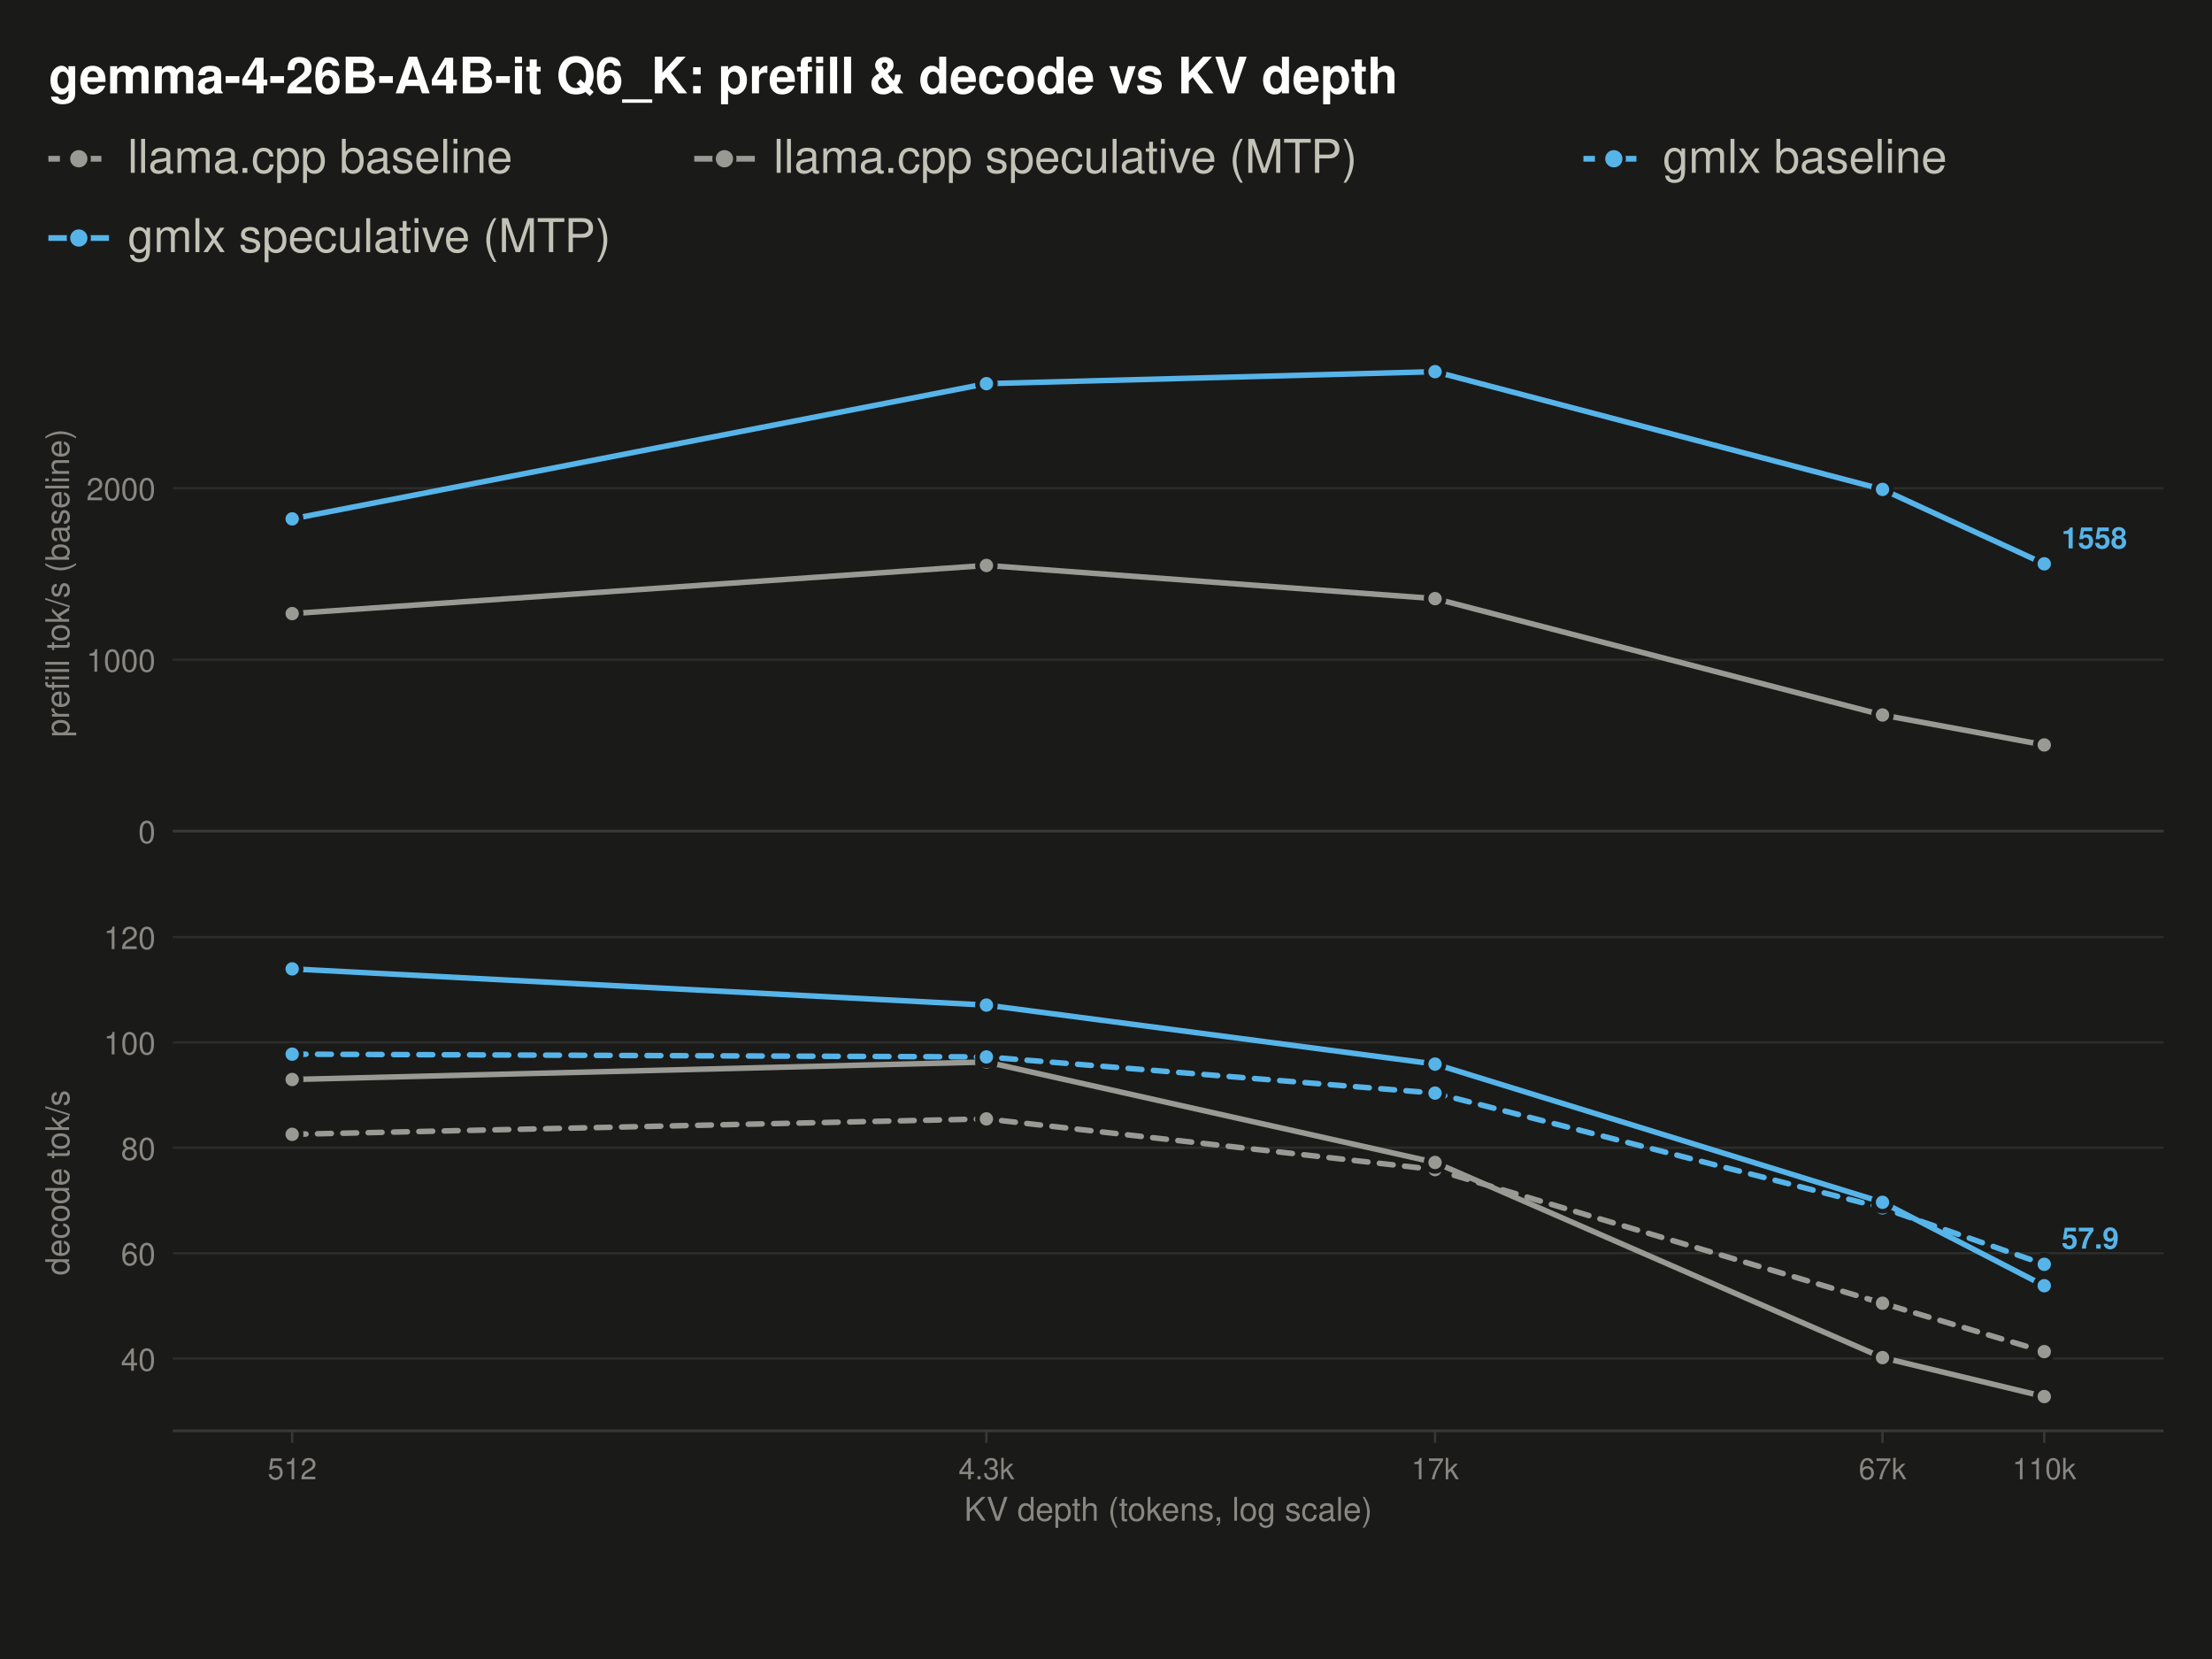
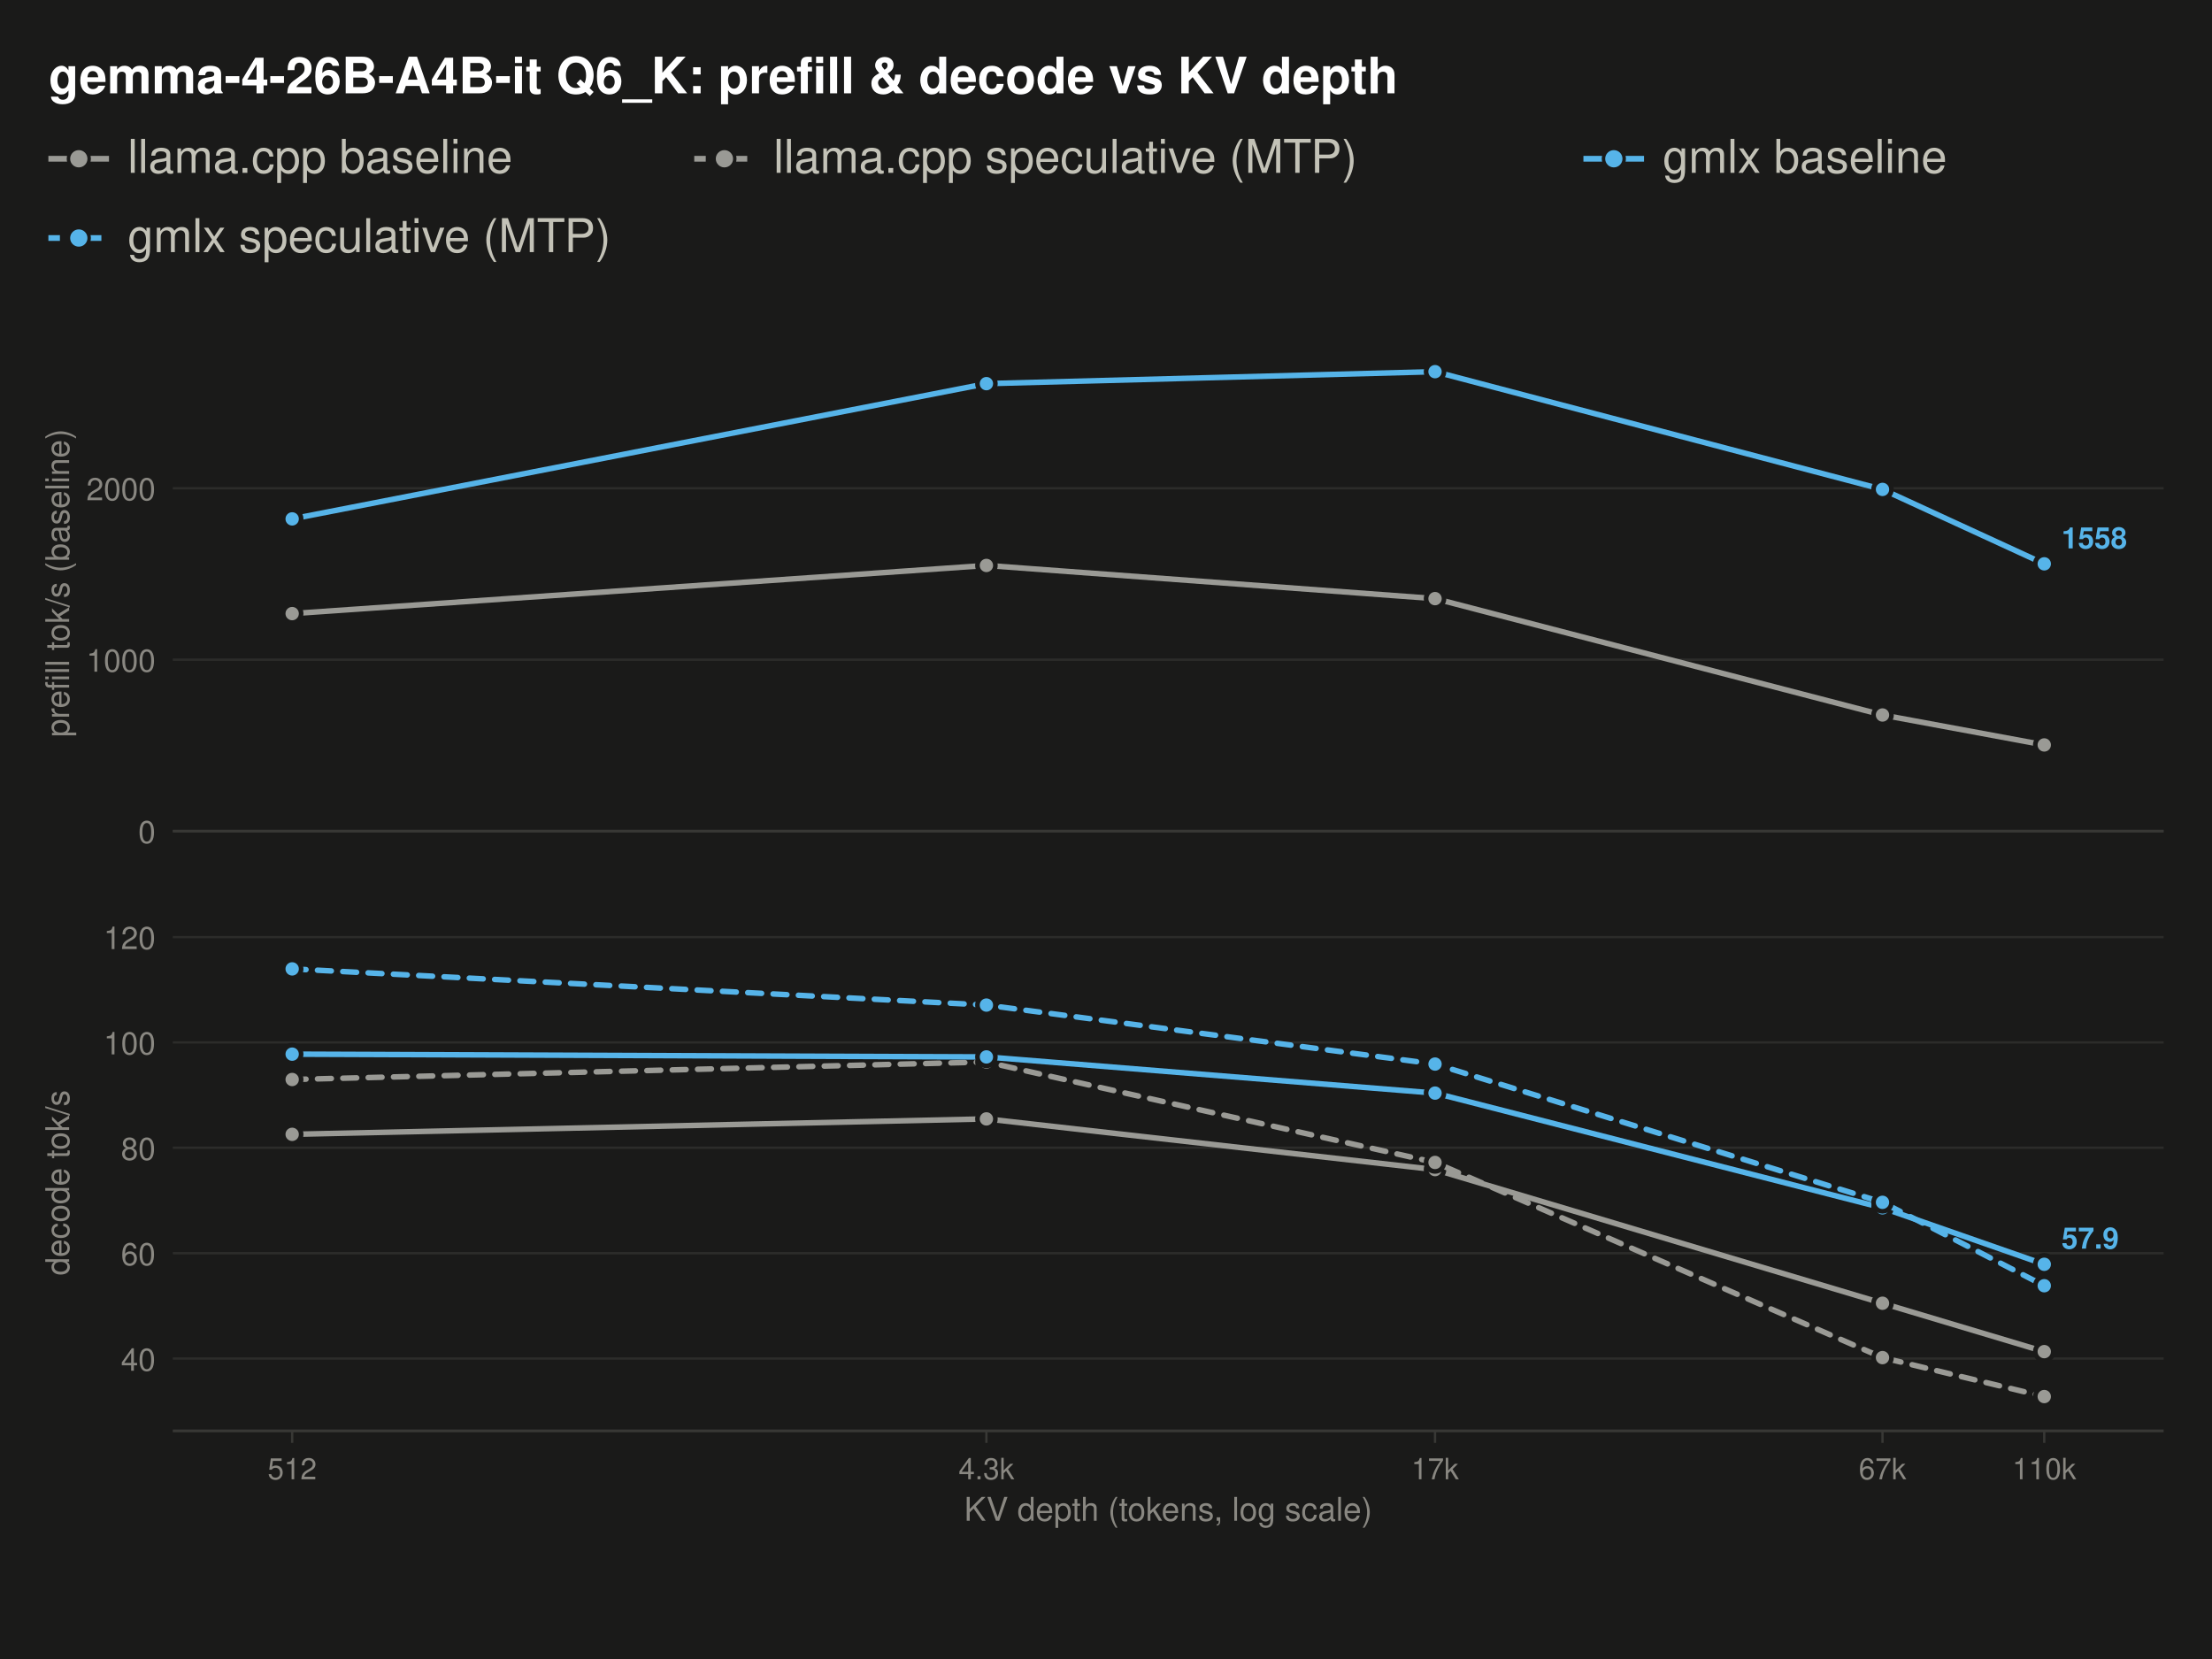
<svg xmlns="http://www.w3.org/2000/svg" width="960" height="720" viewBox="0 0 960 720" font-family="system-ui, -apple-system, 'Segoe UI', Helvetica, Arial, sans-serif">
  <rect x="0" y="0" width="960" height="720" fill="#1a1a19" />
  <text x="21.0" y="40.5" font-size="21.8" fill="#ffffff" font-weight="600">gemma-4-26B-A4B-it Q6_K: prefill &amp; decode vs KV depth</text>
-   <line x1="21.0" y1="68.9" x2="47.3" y2="68.9" stroke="#9a9a95" stroke-width="2.5" stroke-dasharray="5,4" />
+   <line x1="21.0" y1="68.9" x2="47.3" y2="68.9" stroke="#9a9a95" stroke-width="2.5" />
  <circle cx="34.2" cy="68.9" r="4.5" fill="#9a9a95" stroke="#1a1a19" stroke-width="1.5" />
  <text x="55.4" y="75.0" font-size="20.2" fill="#c3c2b7">llama.cpp baseline</text>
-   <line x1="301.3" y1="68.9" x2="327.6" y2="68.9" stroke="#9a9a95" stroke-width="2.5" />
+   <line x1="301.3" y1="68.9" x2="327.6" y2="68.9" stroke="#9a9a95" stroke-width="2.5" stroke-dasharray="5,4" />
  <circle cx="314.4" cy="68.9" r="4.5" fill="#9a9a95" stroke="#1a1a19" stroke-width="1.5" />
  <text x="335.7" y="75.0" font-size="20.2" fill="#c3c2b7">llama.cpp speculative (MTP)</text>
-   <line x1="687.2" y1="68.9" x2="713.5" y2="68.9" stroke="#56b4e9" stroke-width="2.5" stroke-dasharray="5,4" />
+   <line x1="687.2" y1="68.9" x2="713.5" y2="68.9" stroke="#56b4e9" stroke-width="2.5" />
  <circle cx="700.4" cy="68.9" r="4.5" fill="#56b4e9" stroke="#1a1a19" stroke-width="1.5" />
  <text x="721.6" y="75.0" font-size="20.2" fill="#c3c2b7">gmlx baseline</text>
-   <line x1="21.0" y1="103.3" x2="47.3" y2="103.3" stroke="#56b4e9" stroke-width="2.5" />
+   <line x1="21.0" y1="103.3" x2="47.3" y2="103.3" stroke="#56b4e9" stroke-width="2.5" stroke-dasharray="5,4" />
  <circle cx="34.2" cy="103.3" r="4.5" fill="#56b4e9" stroke="#1a1a19" stroke-width="1.5" />
  <text x="55.4" y="109.4" font-size="20.2" fill="#c3c2b7">gmlx speculative (MTP)</text>
  <line x1="75.0" y1="360.7" x2="939.0" y2="360.7" stroke="#2c2c2a" stroke-width="1.0" />
  <text x="67.5" y="365.9" font-size="13.5" fill="#898781" text-anchor="end" style="font-variant-numeric: tabular-nums">0</text>
  <line x1="75.0" y1="286.3" x2="939.0" y2="286.3" stroke="#2c2c2a" stroke-width="1.0" />
  <text x="67.5" y="291.5" font-size="13.5" fill="#898781" text-anchor="end" style="font-variant-numeric: tabular-nums">1000</text>
  <line x1="75.0" y1="211.9" x2="939.0" y2="211.9" stroke="#2c2c2a" stroke-width="1.0" />
  <text x="67.5" y="217.1" font-size="13.5" fill="#898781" text-anchor="end" style="font-variant-numeric: tabular-nums">2000</text>
  <line x1="75.0" y1="360.7" x2="939.0" y2="360.7" stroke="#383835" stroke-width="1.2" />
  <line x1="126.8" y1="360.7" x2="126.8" y2="360.7" stroke="#383835" stroke-width="1.0" />
  <line x1="428.1" y1="360.7" x2="428.1" y2="360.7" stroke="#383835" stroke-width="1.0" />
  <line x1="622.8" y1="360.7" x2="622.8" y2="360.7" stroke="#383835" stroke-width="1.0" />
  <line x1="817.0" y1="360.7" x2="817.0" y2="360.7" stroke="#383835" stroke-width="1.0" />
  <line x1="887.2" y1="360.7" x2="887.2" y2="360.7" stroke="#383835" stroke-width="1.0" />
  <path d="M126.8,266.3 L428.1,245.4 L622.8,259.8 L817.0,310.3 L887.2,323.3" fill="none" stroke="#9a9a95" stroke-width="2.4" stroke-linejoin="round" stroke-linecap="round" />
  <circle cx="126.8" cy="266.3" r="3.9" fill="#9a9a95" stroke="#1a1a19" stroke-width="2.0" />
  <circle cx="428.1" cy="245.4" r="3.9" fill="#9a9a95" stroke="#1a1a19" stroke-width="2.0" />
  <circle cx="622.8" cy="259.8" r="3.9" fill="#9a9a95" stroke="#1a1a19" stroke-width="2.0" />
  <circle cx="817.0" cy="310.3" r="3.9" fill="#9a9a95" stroke="#1a1a19" stroke-width="2.0" />
  <circle cx="887.2" cy="323.3" r="3.9" fill="#9a9a95" stroke="#1a1a19" stroke-width="2.0" />
  <path d="M126.8,225.2 L428.1,166.5 L622.8,161.3 L817.0,212.4 L887.2,244.7" fill="none" stroke="#56b4e9" stroke-width="2.4" stroke-linejoin="round" stroke-linecap="round" />
  <circle cx="126.8" cy="225.2" r="3.9" fill="#56b4e9" stroke="#1a1a19" stroke-width="2.0" />
  <circle cx="428.1" cy="166.5" r="3.9" fill="#56b4e9" stroke="#1a1a19" stroke-width="2.0" />
  <circle cx="622.8" cy="161.3" r="3.9" fill="#56b4e9" stroke="#1a1a19" stroke-width="2.0" />
  <circle cx="817.0" cy="212.4" r="3.9" fill="#56b4e9" stroke="#1a1a19" stroke-width="2.0" />
  <circle cx="887.2" cy="244.7" r="3.9" fill="#56b4e9" stroke="#1a1a19" stroke-width="2.0" />
  <text x="894.7" y="238.0" font-size="12.8" fill="#56b4e9" font-weight="600" style="font-variant-numeric: tabular-nums">1558</text>
  <text x="30.0" y="253.0" font-size="14.2" fill="#898781" text-anchor="middle" transform="rotate(-90.0 30.0 253.0)">prefill tok/s (baseline)</text>
  <line x1="75.0" y1="589.6" x2="939.0" y2="589.6" stroke="#2c2c2a" stroke-width="1.0" />
  <text x="67.5" y="594.9" font-size="13.5" fill="#898781" text-anchor="end" style="font-variant-numeric: tabular-nums">40</text>
  <line x1="75.0" y1="543.9" x2="939.0" y2="543.9" stroke="#2c2c2a" stroke-width="1.0" />
  <text x="67.5" y="549.1" font-size="13.5" fill="#898781" text-anchor="end" style="font-variant-numeric: tabular-nums">60</text>
  <line x1="75.0" y1="498.1" x2="939.0" y2="498.1" stroke="#2c2c2a" stroke-width="1.0" />
  <text x="67.5" y="503.4" font-size="13.5" fill="#898781" text-anchor="end" style="font-variant-numeric: tabular-nums">80</text>
  <line x1="75.0" y1="452.4" x2="939.0" y2="452.4" stroke="#2c2c2a" stroke-width="1.0" />
  <text x="67.5" y="457.6" font-size="13.5" fill="#898781" text-anchor="end" style="font-variant-numeric: tabular-nums">100</text>
  <line x1="75.0" y1="406.7" x2="939.0" y2="406.7" stroke="#2c2c2a" stroke-width="1.0" />
  <text x="67.5" y="411.9" font-size="13.5" fill="#898781" text-anchor="end" style="font-variant-numeric: tabular-nums">120</text>
  <line x1="75.0" y1="621.0" x2="939.0" y2="621.0" stroke="#383835" stroke-width="1.2" />
  <line x1="126.8" y1="621.0" x2="126.8" y2="626.2" stroke="#383835" stroke-width="1.0" />
  <text x="126.8" y="642.0" font-size="12.8" fill="#898781" text-anchor="middle" style="font-variant-numeric: tabular-nums">512</text>
  <line x1="428.1" y1="621.0" x2="428.1" y2="626.2" stroke="#383835" stroke-width="1.0" />
  <text x="428.1" y="642.0" font-size="12.8" fill="#898781" text-anchor="middle" style="font-variant-numeric: tabular-nums">4.3k</text>
  <line x1="622.8" y1="621.0" x2="622.8" y2="626.2" stroke="#383835" stroke-width="1.0" />
  <text x="622.8" y="642.0" font-size="12.8" fill="#898781" text-anchor="middle" style="font-variant-numeric: tabular-nums">17k</text>
  <line x1="817.0" y1="621.0" x2="817.0" y2="626.2" stroke="#383835" stroke-width="1.0" />
  <text x="817.0" y="642.0" font-size="12.8" fill="#898781" text-anchor="middle" style="font-variant-numeric: tabular-nums">67k</text>
  <line x1="887.2" y1="621.0" x2="887.2" y2="626.2" stroke="#383835" stroke-width="1.0" />
  <text x="887.2" y="642.0" font-size="12.8" fill="#898781" text-anchor="middle" style="font-variant-numeric: tabular-nums">110k</text>
-   <path d="M126.8,492.3 L428.1,485.6 L622.8,507.6 L817.0,565.6 L887.2,586.6" fill="none" stroke="#9a9a95" stroke-width="2.4" stroke-dasharray="6,5" stroke-linejoin="round" stroke-linecap="round" />
+   <path d="M126.8,492.3 L428.1,485.6 L622.8,507.6 L817.0,565.6 L887.2,586.6" fill="none" stroke="#9a9a95" stroke-width="2.4" stroke-linejoin="round" stroke-linecap="round" />
  <circle cx="126.8" cy="492.3" r="3.9" fill="#9a9a95" stroke="#1a1a19" stroke-width="2.0" />
  <circle cx="428.1" cy="485.6" r="3.9" fill="#9a9a95" stroke="#1a1a19" stroke-width="2.0" />
  <circle cx="622.8" cy="507.6" r="3.9" fill="#9a9a95" stroke="#1a1a19" stroke-width="2.0" />
  <circle cx="817.0" cy="565.6" r="3.9" fill="#9a9a95" stroke="#1a1a19" stroke-width="2.0" />
  <circle cx="887.2" cy="586.6" r="3.9" fill="#9a9a95" stroke="#1a1a19" stroke-width="2.0" />
-   <path d="M126.8,468.5 L428.1,460.9 L622.8,504.5 L817.0,589.2 L887.2,606.1" fill="none" stroke="#9a9a95" stroke-width="2.4" stroke-linejoin="round" stroke-linecap="round" />
+   <path d="M126.8,468.5 L428.1,460.9 L622.8,504.5 L817.0,589.2 L887.2,606.1" fill="none" stroke="#9a9a95" stroke-width="2.4" stroke-dasharray="6,5" stroke-linejoin="round" stroke-linecap="round" />
  <circle cx="126.8" cy="468.5" r="3.9" fill="#9a9a95" stroke="#1a1a19" stroke-width="2.0" />
  <circle cx="428.1" cy="460.9" r="3.9" fill="#9a9a95" stroke="#1a1a19" stroke-width="2.0" />
  <circle cx="622.8" cy="504.5" r="3.9" fill="#9a9a95" stroke="#1a1a19" stroke-width="2.0" />
  <circle cx="817.0" cy="589.2" r="3.9" fill="#9a9a95" stroke="#1a1a19" stroke-width="2.0" />
  <circle cx="887.2" cy="606.1" r="3.9" fill="#9a9a95" stroke="#1a1a19" stroke-width="2.0" />
-   <path d="M126.8,457.5 L428.1,458.7 L622.8,474.4 L817.0,524.2 L887.2,548.7" fill="none" stroke="#56b4e9" stroke-width="2.4" stroke-dasharray="6,5" stroke-linejoin="round" stroke-linecap="round" />
+   <path d="M126.8,457.5 L428.1,458.7 L622.8,474.4 L817.0,524.2 L887.2,548.7" fill="none" stroke="#56b4e9" stroke-width="2.4" stroke-linejoin="round" stroke-linecap="round" />
  <circle cx="126.8" cy="457.5" r="3.9" fill="#56b4e9" stroke="#1a1a19" stroke-width="2.0" />
  <circle cx="428.1" cy="458.7" r="3.9" fill="#56b4e9" stroke="#1a1a19" stroke-width="2.0" />
  <circle cx="622.8" cy="474.4" r="3.9" fill="#56b4e9" stroke="#1a1a19" stroke-width="2.0" />
  <circle cx="817.0" cy="524.2" r="3.9" fill="#56b4e9" stroke="#1a1a19" stroke-width="2.0" />
  <circle cx="887.2" cy="548.7" r="3.9" fill="#56b4e9" stroke="#1a1a19" stroke-width="2.0" />
  <text x="894.7" y="541.9" font-size="12.8" fill="#56b4e9" font-weight="600" style="font-variant-numeric: tabular-nums">57.9</text>
-   <path d="M126.8,420.5 L428.1,436.2 L622.8,461.8 L817.0,521.8 L887.2,558.0" fill="none" stroke="#56b4e9" stroke-width="2.4" stroke-linejoin="round" stroke-linecap="round" />
+   <path d="M126.8,420.5 L428.1,436.2 L622.8,461.8 L817.0,521.8 L887.2,558.0" fill="none" stroke="#56b4e9" stroke-width="2.4" stroke-dasharray="6,5" stroke-linejoin="round" stroke-linecap="round" />
  <circle cx="126.8" cy="420.5" r="3.9" fill="#56b4e9" stroke="#1a1a19" stroke-width="2.0" />
  <circle cx="428.1" cy="436.2" r="3.9" fill="#56b4e9" stroke="#1a1a19" stroke-width="2.0" />
  <circle cx="622.8" cy="461.8" r="3.9" fill="#56b4e9" stroke="#1a1a19" stroke-width="2.0" />
  <circle cx="817.0" cy="521.8" r="3.9" fill="#56b4e9" stroke="#1a1a19" stroke-width="2.0" />
  <circle cx="887.2" cy="558.0" r="3.9" fill="#56b4e9" stroke="#1a1a19" stroke-width="2.0" />
  <text x="30.0" y="513.3" font-size="14.2" fill="#898781" text-anchor="middle" transform="rotate(-90.0 30.0 513.3)">decode tok/s</text>
  <text x="507.0" y="660.0" font-size="14.2" fill="#898781" text-anchor="middle">KV depth (tokens, log scale)</text>
</svg>
